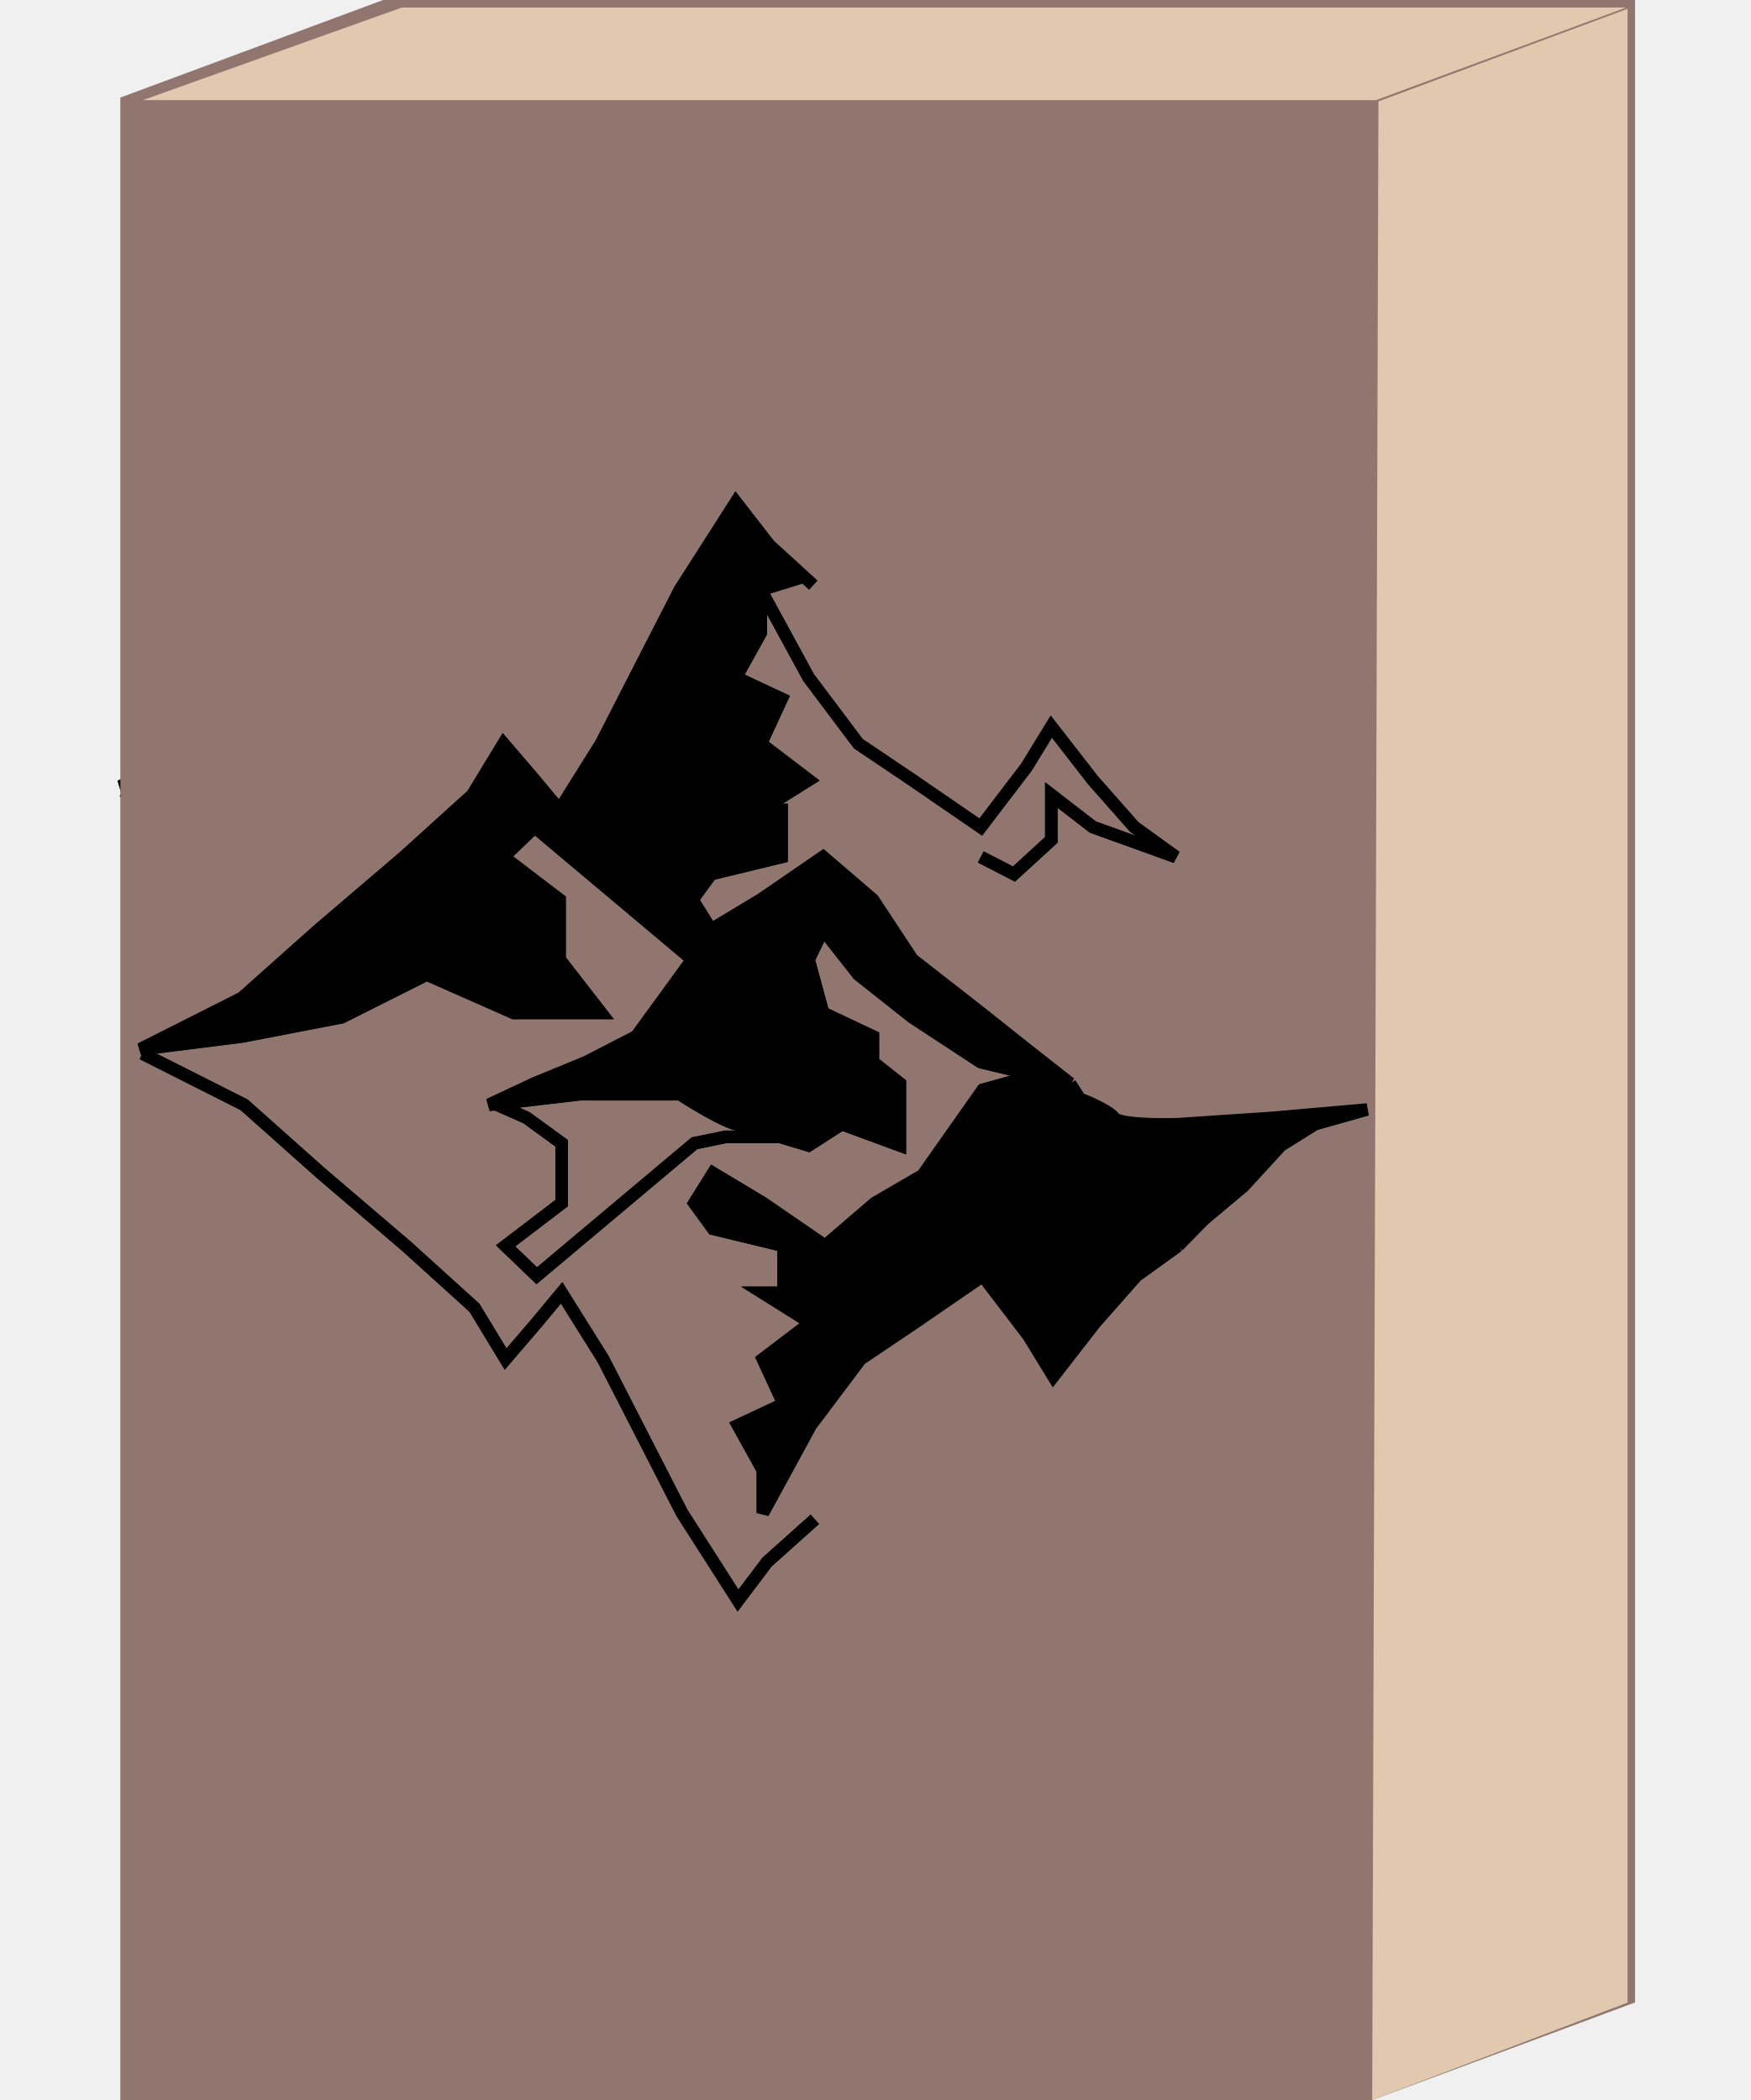
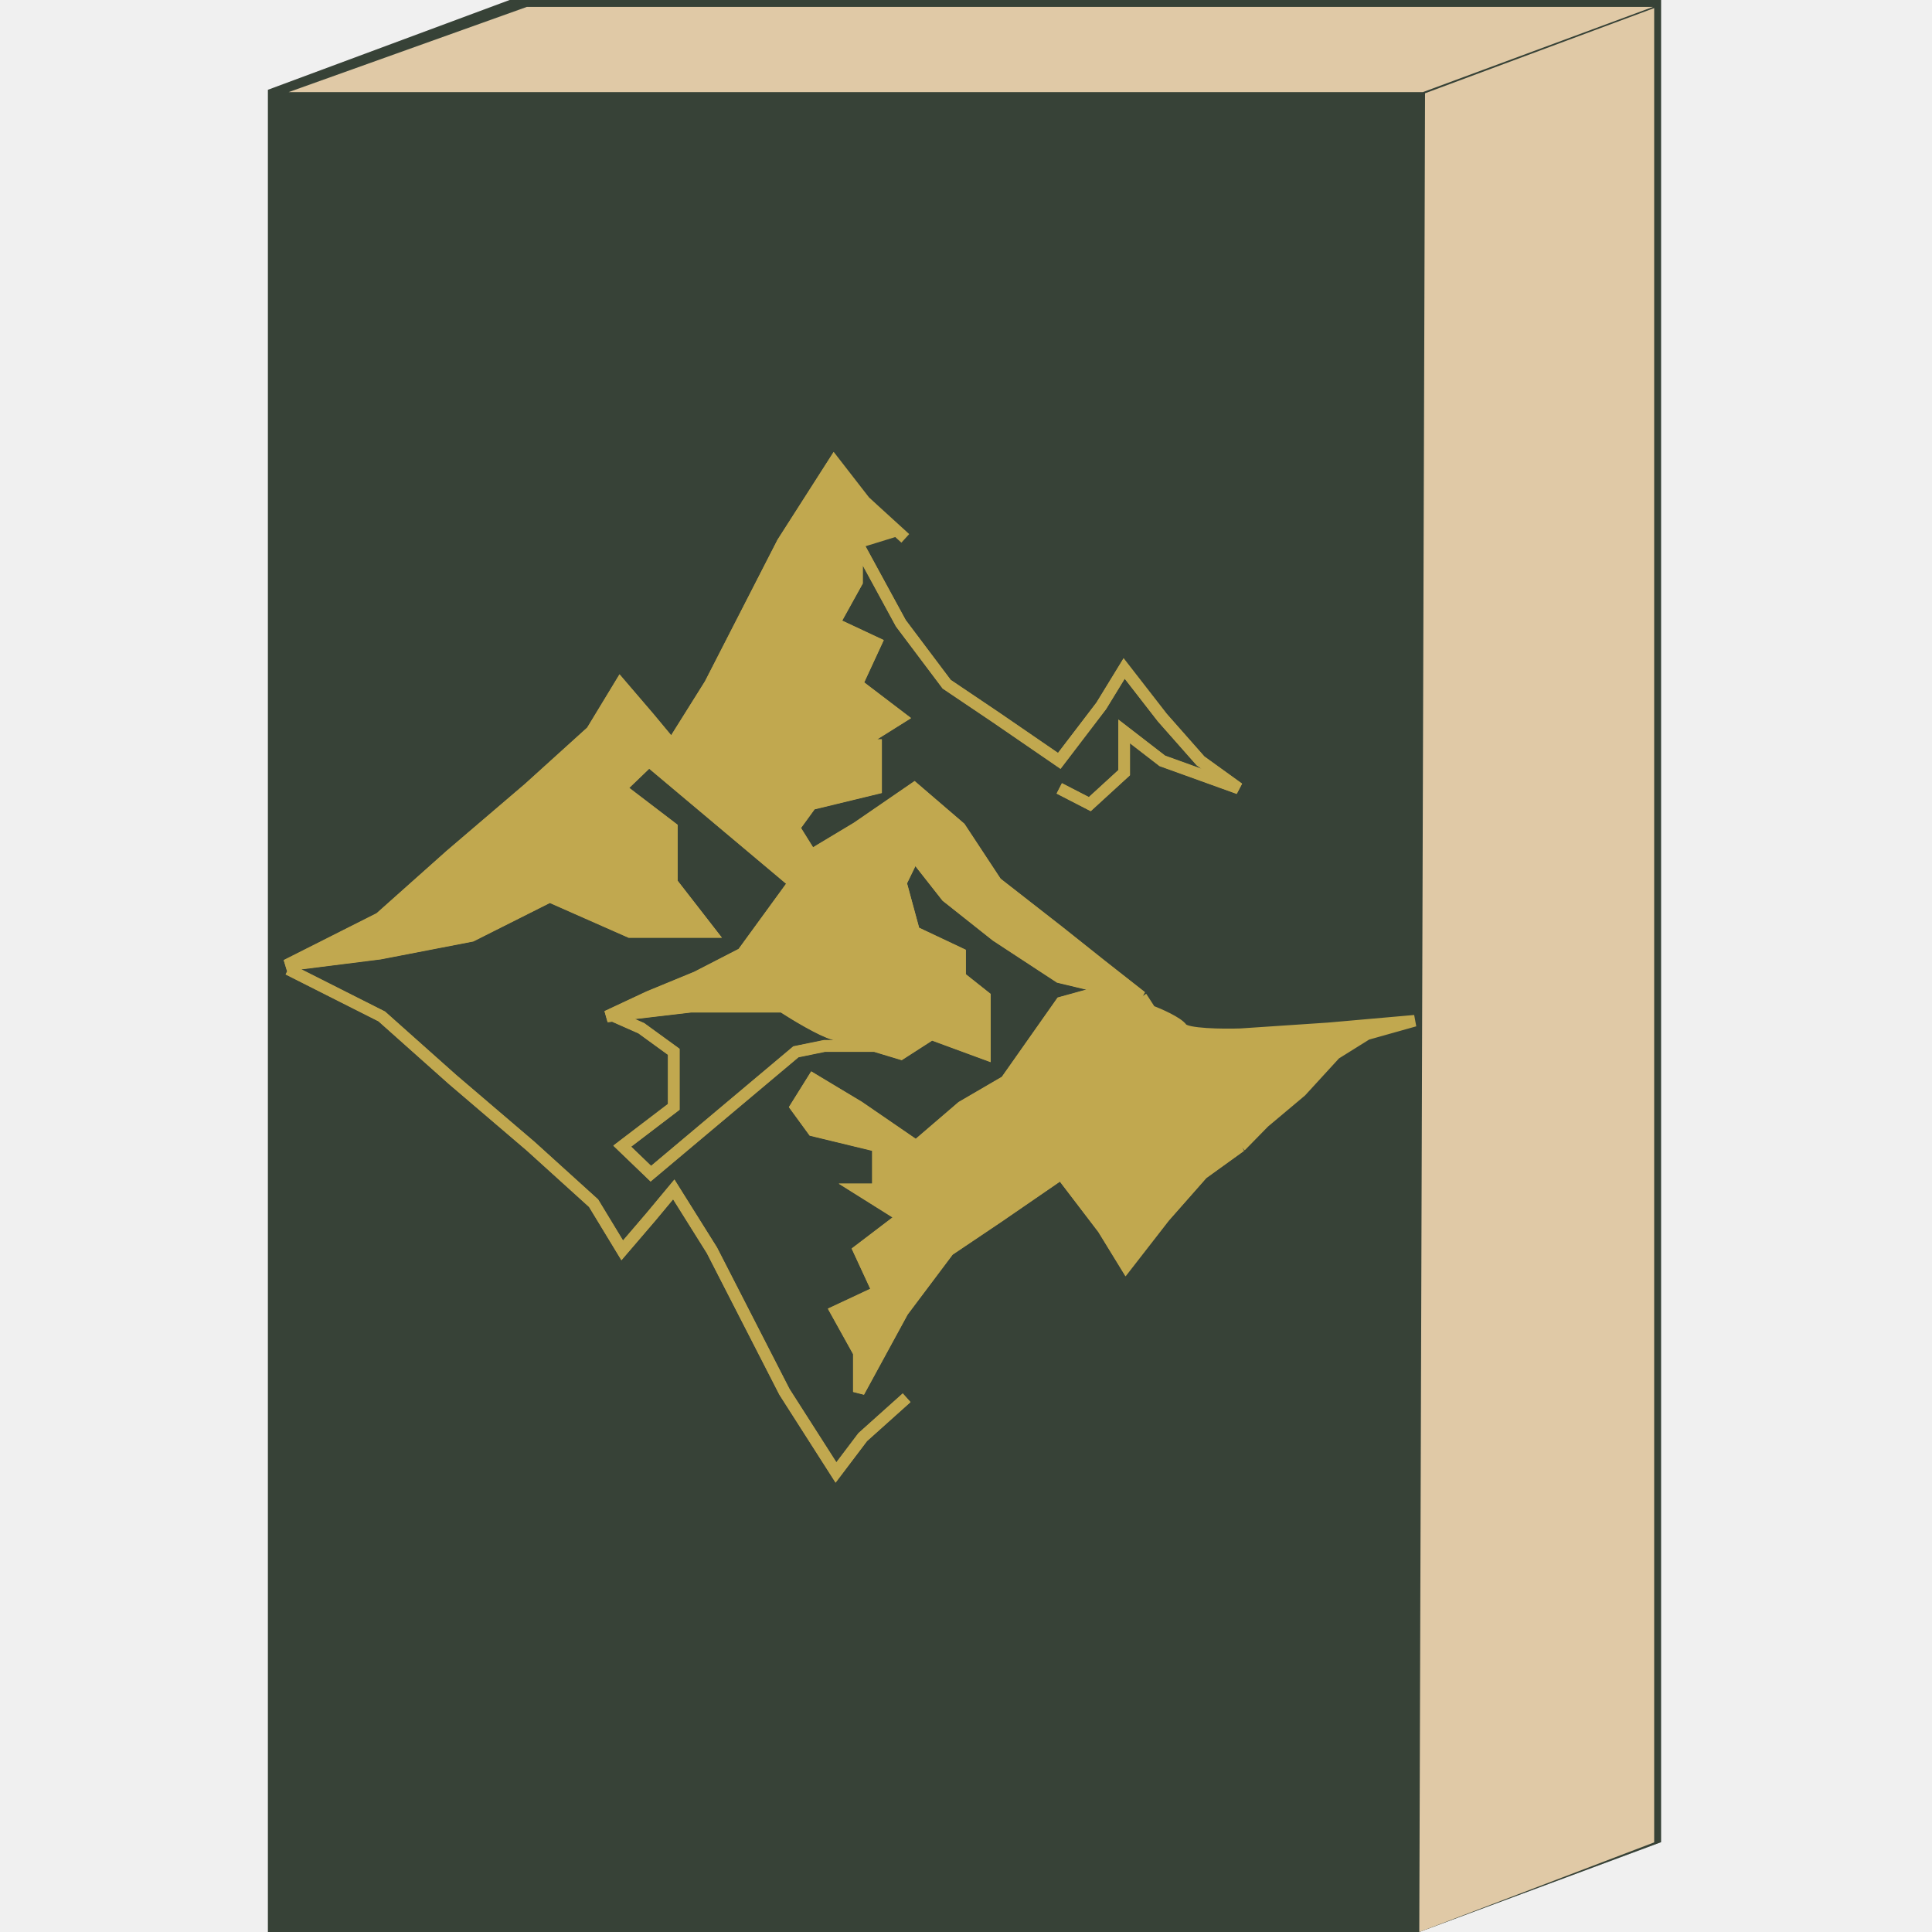
- <svg xmlns="http://www.w3.org/2000/svg" width="50" height="60" viewBox="0 0 607 839" fill="none">
-   <path d="M502 839H2V39L107 0H607V800L502 839Z" fill="#C4C4C4" />
-   <path d="M603.5 3H114.438L11 40H503.562L603.5 3Z" fill="white" />
-   <path d="M604 800.093V3.5L504.5 40.5L502 839L604 800.093Z" fill="white" />
-   <path d="M221.884 126.964L244.718 91.25L258.25 108.672L271.781 121.738L254.867 126.964V144.386L244.718 162.679L263.324 171.389L254.867 189.682L274.318 204.49L254.867 216.686H263.324V235.849L234.57 242.818L226.959 253.271L234.57 265.466L254.867 253.271L280.238 235.849L300.535 253.271L316.604 277.661L344.512 299.438L363.118 314.247L378.536 326.346L380.878 328.184L384.888 334.375C388.731 335.833 396.903 339.424 398.845 342.121C400.786 344.818 416.994 344.987 424.854 344.734L463.772 342.121L502 338.75L480.762 344.734L466.806 353.445L451.636 370L435.252 383.75L424.854 394.386L407.94 406.581L391.026 425.745L374.112 447.522L363.963 430.971L345.358 406.581L317.449 425.745L295.461 440.553L275.164 467.557L255.713 503.271V485.849L245.564 467.557L264.17 458.846L255.713 440.553L275.164 425.745L255.713 413.55H264.17V394.386L235.416 387.417L227.804 376.964L235.416 364.769L255.713 376.964L281.084 394.386L301.381 376.964L320.832 365.64L345.358 330.797L366.876 324.83L344.512 319.473L316.604 301.18L294.615 283.759L280.238 265.466L274.318 277.661L280.238 299.438L300.535 309.02V319.473L311.529 328.184V353.445L287.85 344.734L274.318 353.445C271.409 352.557 267.19 351.279 262.785 349.961C255.666 347.83 248.062 345.595 244.718 344.734C239.306 343.341 227.24 336.023 221.884 332.539H181.29L144.079 336.895L162.685 328.184L183.827 319.473L204.124 309.02L226.959 277.661L162.685 223.654L149.999 235.849L172.833 253.271V277.661L189.747 299.438H154.228L118.708 283.759L84.034 301.18L43.44 309.02L2 314.247L43.44 293.341L74.731 265.466L109.405 235.849L137.313 210.588L149.999 189.682L162.685 204.49L172.833 216.686L189.747 189.682L221.884 126.964Z" fill="black" />
-   <path d="M380.878 328.184L344.512 319.473L316.604 301.18L294.615 283.759L280.238 265.466L274.318 277.661L280.238 299.438L300.535 309.02V319.473L311.529 328.184V353.445L287.85 344.734L274.318 353.445C266.707 351.122 250.131 346.128 244.718 344.734C239.306 343.341 227.24 336.023 221.884 332.539H181.29L144.079 336.895L162.685 328.184L183.827 319.473L204.124 309.02L226.959 277.661L162.685 223.654L149.999 235.849L172.833 253.271V277.661L189.747 299.438H154.228L118.708 283.759L84.034 301.18L43.44 309.02L2 314.247L43.44 293.341L74.731 265.466L109.405 235.849L137.313 210.588L149.999 189.682L162.685 204.49L172.833 216.686L189.747 189.682L221.884 126.964L244.718 91.25L258.25 108.672L271.781 121.738L254.867 126.964M380.878 328.184L363.118 314.247L344.512 299.438L316.604 277.661L300.535 253.271L280.238 235.849L254.867 253.271L234.57 265.466L226.959 253.271L234.57 242.818L263.324 235.849V216.686H254.867L274.318 204.49L254.867 189.682L263.324 171.389L244.718 162.679L254.867 144.386V126.964M380.878 328.184L384.888 334.375C388.731 335.833 396.903 339.424 398.845 342.121C400.786 344.818 416.994 344.987 424.854 344.734L463.772 342.121L502 338.75L480.762 344.734L466.806 353.445L451.636 370L435.252 383.75L424.854 394.386M254.867 126.964L274.318 162.679L294.615 189.682L316.604 204.49L344.512 223.654L363.118 199.264L373.266 182.713L390.18 204.49L407.095 223.654L424.009 235.849L390.18 223.654L373.266 210.588V228.881L358.043 242.818L344.512 235.849M2.846 315.989L44.285 336.895L75.577 364.769L110.251 394.386L138.159 419.647L150.845 440.553L163.53 425.745L173.679 413.55L190.593 440.553L222.73 503.271L245.564 538.985L257.404 523.306L276.855 505.884M379.186 326.442L367.346 324.699L345.358 330.797L320.832 365.64L301.381 376.964L281.084 394.386L255.713 376.964L235.416 364.769L227.804 376.964L235.416 387.417L264.17 394.386V413.55H255.713L275.164 425.745L255.713 440.553L264.17 458.846L245.564 467.557L255.713 485.849V503.271L275.164 467.557L295.461 440.553L317.449 425.745L345.358 406.581L363.963 430.971L374.112 447.522L391.026 425.745L407.94 406.581L424.854 394.386M424.854 394.386L391.026 406.581L374.112 419.647V401.355L358.889 387.417L345.358 394.386M147.462 336.895L159.302 342.121L173.679 352.574V376.964L150.845 394.386L163.53 406.581L227.804 352.574L240.49 349.961H264.17" stroke="black" stroke-width="5" />
-   <path d="M344.512 235.732L358.043 242.7L373.266 228.763V210.47L390.18 223.537L424.009 235.732L407.095 223.537L390.18 204.373L373.266 182.596L363.118 199.146L344.512 223.537L316.604 204.373L294.615 189.564L274.318 162.561L254.867 126.847V144.268L244.718 162.561L263.324 171.272L254.867 189.564L274.318 204.373L254.867 216.568H263.324V235.732L234.57 242.7L226.959 253.153L234.57 265.348L254.867 253.153L280.238 235.732L300.535 253.153L316.604 277.544L344.512 299.321L363.118 314.129L380.878 328.066L344.512 319.355L316.604 301.063L294.615 283.641L280.238 265.348L274.318 277.544L280.238 299.321L300.535 308.902V319.355L311.529 328.066V353.328L287.85 344.617L274.318 353.328C266.707 351.005 250.131 346.01 244.718 344.617C239.306 343.223 227.24 335.906 221.884 332.422H181.29L144.079 336.777L162.685 328.066L183.827 319.355L204.124 308.902L226.959 277.544L162.685 223.537L149.999 235.732L172.833 253.153V277.544L189.747 299.321H154.228L118.708 283.641L84.034 301.063L43.44 308.902L2 314.129L43.44 293.223L74.731 265.348L109.405 235.732L137.313 210.47L149.999 189.564L162.685 204.373L172.833 216.568L189.747 189.564L221.884 126.847L244.718 91.132L258.25 108.554L276.272 125M2.846 315.871L44.285 336.777L75.577 364.652L110.251 394.268L138.159 419.53L150.845 440.436L163.53 425.627L173.679 413.432L190.593 440.436L222.73 503.153L245.564 538.868L257.404 523.188L276.855 505.767M379.186 326.324L367.346 324.582L345.358 330.679L320.832 365.523L301.381 376.847L281.084 394.268L255.713 376.847L235.416 364.652L227.804 376.847L235.416 387.3L264.17 394.268V413.432H255.713L275.164 425.627L255.713 440.436L264.17 458.728L245.564 467.439L255.713 485.732V503.153L275.164 467.439L295.461 440.436L317.449 425.627L345.358 406.463L363.963 430.854L374.112 447.404L391.026 425.627L407.94 406.463L424.854 394.268L391.026 406.463L374.112 419.53V401.237L358.889 387.3L345.358 394.268M147.462 336.777L159.302 342.003L173.679 352.456V376.847L150.845 394.268L163.53 406.463L227.804 352.456L240.49 349.843H264.17" stroke="black" stroke-width="5" />
-   <path d="M502 839H2V39L107 0H607V800L502 839Z" fill="#90766E" />
-   <path d="M603.5 3H114.438L11 40H503.562L603.5 3Z" fill="#E0C9AF" />
-   <path d="M604 800.093V3.5L504.5 40.5L502 839L604 800.093Z" fill="#E0C9AF" />
-   <path d="M225.487 235.725L247.864 200.725L261.125 217.798L274.386 230.603L257.81 235.725V252.798L247.864 270.725L266.098 279.262L257.81 297.188L276.872 311.701L257.81 323.652H266.098V342.432L237.919 349.262L230.459 359.505L237.919 371.457L257.81 359.505L282.673 342.432L302.565 359.505L318.312 383.408L345.662 404.749L363.895 419.262L379.005 431.119L381.3 432.92L385.231 438.987C388.997 440.417 397.005 443.936 398.908 446.579C400.811 449.222 416.694 449.387 424.397 449.14L462.536 446.579L500 443.275L479.187 449.14L465.51 457.676L450.643 473.9L434.587 487.375L424.397 497.798L407.821 509.749L391.246 528.53L374.67 549.871L364.724 533.652L346.491 509.749L319.14 528.53L297.592 543.042L277.701 569.505L258.638 604.505V587.432L248.693 569.505L266.926 560.969L258.638 543.042L277.701 528.53L258.638 516.579H266.926V497.798L238.747 490.969L231.288 480.725L238.747 468.774L258.638 480.725L283.502 497.798L303.393 480.725L322.456 469.627L346.491 435.481L367.578 429.633L345.662 424.384L318.312 406.457L296.763 389.384L282.673 371.457L276.872 383.408L282.673 404.749L302.565 414.14V424.384L313.339 432.92V457.676L290.133 449.14L276.872 457.676C274.021 456.806 269.886 455.553 265.569 454.262C258.593 452.174 251.141 449.983 247.864 449.14C242.56 447.774 230.736 440.603 225.487 437.188H185.704L149.238 441.457L167.471 432.92L188.191 424.384L208.082 414.14L230.459 383.408L167.471 330.481L155.039 342.432L177.417 359.505V383.408L193.992 404.749H159.183L124.374 389.384L90.393 406.457L50.611 414.14L10 419.262L50.611 398.774L81.276 371.457L115.257 342.432L142.607 317.676L155.039 297.188L167.471 311.701L177.417 323.652L193.992 297.188L225.487 235.725Z" fill="black" />
-   <path d="M381.3 432.92L345.662 424.384L318.312 406.457L296.763 389.384L282.673 371.457L276.872 383.408L282.673 404.749L302.565 414.14V424.384L313.339 432.92V457.676L290.133 449.14L276.872 457.676C269.413 455.4 253.168 450.505 247.864 449.14C242.56 447.774 230.736 440.603 225.487 437.188H185.704L149.238 441.457L167.471 432.92L188.191 424.384L208.082 414.14L230.459 383.408L167.471 330.481L155.039 342.432L177.417 359.505V383.408L193.992 404.749H159.183L124.374 389.384L90.393 406.457L50.611 414.14L10 419.262L50.611 398.774L81.276 371.457L115.257 342.432L142.607 317.676L155.039 297.188L167.471 311.701L177.417 323.652L193.992 297.188L225.487 235.725L247.864 200.725L261.125 217.798L274.386 230.603L257.81 235.725M381.3 432.92L363.895 419.262L345.662 404.749L318.312 383.408L302.565 359.505L282.673 342.432L257.81 359.505L237.919 371.457L230.459 359.505L237.919 349.262L266.098 342.432V323.652H257.81L276.872 311.701L257.81 297.188L266.098 279.262L247.864 270.725L257.81 252.798V235.725M381.3 432.92L385.231 438.987C388.997 440.417 397.005 443.936 398.908 446.579C400.811 449.222 416.694 449.387 424.397 449.14L462.536 446.579L500 443.275L479.187 449.14L465.51 457.676L450.643 473.9L434.587 487.375L424.397 497.798M257.81 235.725L276.872 270.725L296.763 297.188L318.312 311.701L345.662 330.481L363.895 306.579L373.841 290.359L390.417 311.701L406.993 330.481L423.569 342.432L390.417 330.481L373.841 317.676V335.603L358.923 349.262L345.662 342.432M10.829 420.969L51.44 441.457L82.105 468.774L116.086 497.798L143.436 522.554L155.868 543.042L168.3 528.53L178.245 516.579L194.821 543.042L226.315 604.505L248.693 639.505L260.296 624.14L279.358 607.066M379.642 431.213L368.039 429.505L346.491 435.481L322.456 469.627L303.393 480.725L283.502 497.798L258.638 480.725L238.747 468.774L231.288 480.725L238.747 490.969L266.926 497.798V516.579H258.638L277.701 528.53L258.638 543.042L266.926 560.969L248.693 569.505L258.638 587.432V604.505L277.701 569.505L297.592 543.042L319.14 528.53L346.491 509.749L364.724 533.652L374.67 549.871L391.246 528.53L407.821 509.749L424.397 497.798M424.397 497.798L391.246 509.749L374.67 522.554V504.627L359.751 490.969L346.491 497.798M152.553 441.457L164.156 446.579L178.245 456.823V480.725L155.868 497.798L168.3 509.749L231.288 456.823L243.72 454.262H266.926" stroke="black" stroke-width="5" />
-   <path d="M381.3 432.805L367.578 429.518L368.039 429.39L379.005 431.004L381.3 432.805Z" fill="black" />
-   <path d="M345.662 342.317L358.923 349.146L373.841 335.488V317.561L390.417 330.366L423.569 342.317L406.993 330.366L390.417 311.585L373.841 290.244L363.895 306.463L345.662 330.366L318.312 311.585L296.763 297.073L276.872 270.61L257.81 235.61V252.683L247.864 270.61L266.098 279.146L257.81 297.073L276.872 311.585L257.81 323.537H266.098V342.317L237.919 349.146L230.459 359.39L237.919 371.341L257.81 359.39L282.673 342.317L302.565 359.39L318.312 383.293L345.662 404.634L363.895 419.146L381.3 432.805L345.662 424.268L318.312 406.341L296.763 389.268L282.673 371.341L276.872 383.293L282.673 404.634L302.565 414.024V424.268L313.339 432.805V457.561L290.133 449.024L276.872 457.561C269.413 455.285 253.168 450.39 247.864 449.024C242.56 447.659 230.736 440.488 225.487 437.073H185.704L149.238 441.341L167.471 432.805L188.191 424.268L208.082 414.024L230.459 383.293L167.471 330.366L155.039 342.317L177.417 359.39V383.293L193.992 404.634H159.183L124.374 389.268L90.393 406.341L50.611 414.024L10 419.146L50.611 398.659L81.276 371.341L115.257 342.317L142.607 317.561L155.039 297.073L167.471 311.585L177.417 323.537L193.992 297.073L225.487 235.61L247.864 200.61L261.125 217.683L278.786 233.8M10.829 420.854L51.44 441.341L82.105 468.659L116.086 497.683L143.436 522.439L155.868 542.927L168.3 528.415L178.245 516.463L194.821 542.927L226.315 604.39L248.693 639.39L260.296 624.024L279.358 606.951M379.642 431.098L368.039 429.39L346.491 435.366L322.456 469.512L303.393 480.61L283.502 497.683L258.638 480.61L238.747 468.659L231.288 480.61L238.747 490.854L266.926 497.683V516.463H258.638L277.701 528.415L258.638 542.927L266.926 560.854L248.693 569.39L258.638 587.317V604.39L277.701 569.39L297.592 542.927L319.14 528.415L346.491 509.634L364.724 533.537L374.67 549.756L391.246 528.415L407.821 509.634L424.397 497.683L391.246 509.634L374.67 522.439V504.512L359.751 490.854L346.491 497.683M152.553 441.341L164.156 446.463L178.245 456.707V480.61L155.868 497.683L168.3 509.634L231.288 456.707L243.72 454.146H266.926" stroke="black" stroke-width="5" />
+ <svg xmlns="http://www.w3.org/2000/svg" width="50" height="50" viewBox="0 0 50 50" fill="none">
+   <path d="M36.731 50H6.934V2.324L13.191 0H42.988V47.676L36.731 50Z" fill="#C4C4C4" />
+   <path d="M42.78 0.179H13.634L7.47 2.384H36.824L42.78 0.179Z" fill="white" />
+   <path d="M42.81 47.681V0.209L36.88 2.414L36.731 50L42.81 47.681Z" fill="white" />
+   <path d="M36.731 50H6.934V2.324L13.191 0H42.988V47.676L36.731 50Z" fill="#374237" />
+   <path d="M42.78 0.179H13.634L7.47 2.384H36.824L42.78 0.179Z" fill="#E0C9A6" />
+   <path d="M42.81 47.681V0.209L36.88 2.414L36.731 50L42.81 47.681Z" fill="#E0C9A6" />
+   <path d="M20.252 14.048L21.586 11.962L22.376 12.98L23.166 13.743L22.178 14.048V15.065L21.586 16.134L22.672 16.642L22.178 17.711L23.314 18.576L22.178 19.288H22.672V20.407L20.993 20.814L20.549 21.425L20.993 22.137L22.178 21.425L23.66 20.407L24.846 21.425L25.784 22.849L27.414 24.121L28.501 24.986L29.401 25.692L29.538 25.8L29.772 26.161C29.997 26.247 30.474 26.456 30.587 26.614C30.701 26.771 31.647 26.781 32.106 26.766L34.379 26.614L36.612 26.417L35.371 26.766L34.556 27.275L33.67 28.242L32.714 29.045L32.106 29.666L31.118 30.378L30.131 31.498L29.143 32.769L28.55 31.803L27.463 30.378L25.834 31.498L24.549 32.362L23.364 33.94L22.228 36.025V35.008L21.635 33.94L22.722 33.431L22.228 32.362L23.364 31.498L22.228 30.785H22.722V29.666L21.043 29.259L20.598 28.649L21.043 27.936L22.228 28.649L23.71 29.666L24.895 28.649L26.031 27.987L27.463 25.952L28.72 25.604L27.414 25.291L25.784 24.223L24.5 23.205L23.66 22.137L23.314 22.849L23.66 24.121L24.846 24.681V25.291L25.488 25.8V27.275L24.105 26.766L23.314 27.275C23.145 27.223 22.898 27.149 22.641 27.072C22.225 26.947 21.781 26.817 21.586 26.766C21.27 26.685 20.565 26.258 20.252 26.054H17.881L15.708 26.308L16.795 25.8L18.03 25.291L19.215 24.681L20.549 22.849L16.795 19.695L16.054 20.407L17.387 21.425V22.849L18.375 24.121H16.301L14.226 23.205L12.201 24.223L9.831 24.681L7.41 24.986L9.831 23.765L11.658 22.137L13.683 20.407L15.313 18.932L16.054 17.711L16.795 18.576L17.387 19.288L18.375 17.711L20.252 14.048Z" fill="#C1A84F" />
+   <path d="M29.538 25.8L27.414 25.291L25.784 24.223L24.5 23.205L23.66 22.137L23.314 22.849L23.66 24.121L24.846 24.681V25.291L25.488 25.8V27.275L24.105 26.766L23.314 27.275C22.87 27.139 21.902 26.848 21.586 26.766C21.27 26.685 20.565 26.258 20.252 26.054H17.881L15.708 26.308L16.795 25.8L18.03 25.291L19.215 24.681L20.549 22.849L16.795 19.695L16.054 20.407L17.387 21.425V22.849L18.375 24.121H16.301L14.226 23.205L12.201 24.223L9.831 24.681L7.41 24.986L9.831 23.765L11.658 22.137L13.683 20.407L15.313 18.932L16.054 17.711L16.795 18.576L17.387 19.288L18.375 17.711L20.252 14.048L21.586 11.962L22.376 12.98L23.166 13.743L22.178 14.048M29.538 25.8L28.501 24.986L27.414 24.121L25.784 22.849L24.846 21.425L23.66 20.407L22.178 21.425L20.993 22.137L20.549 21.425L20.993 20.814L22.672 20.407V19.288H22.178L23.314 18.576L22.178 17.711L22.672 16.642L21.586 16.134L22.178 15.065V14.048M29.538 25.8L29.772 26.161C29.997 26.247 30.474 26.456 30.587 26.614C30.701 26.771 31.647 26.781 32.106 26.766L34.379 26.614L36.612 26.417L35.371 26.766L34.556 27.275L33.67 28.242L32.714 29.045L32.106 29.666M22.178 14.048L23.314 16.134L24.5 17.711L25.784 18.576L27.414 19.695L28.501 18.27L29.093 17.304L30.081 18.576L31.069 19.695L32.057 20.407L30.081 19.695L29.093 18.932V20L28.204 20.814L27.414 20.407M7.46 25.087L9.88 26.308L11.707 27.936L13.732 29.666L15.362 31.142L16.103 32.362L16.844 31.498L17.437 30.785L18.425 32.362L20.302 36.025L21.635 38.111L22.327 37.196L23.463 36.178M29.439 25.698L28.748 25.596L27.463 25.952L26.031 27.987L24.895 28.649L23.71 29.666L22.228 28.649L21.043 27.936L20.598 28.649L21.043 29.259L22.722 29.666V30.785H22.228L23.364 31.498L22.228 32.362L22.722 33.431L21.635 33.94L22.228 35.008V36.025L23.364 33.94L24.549 32.362L25.834 31.498L27.463 30.378L28.55 31.803L29.143 32.769L30.131 31.498L31.118 30.378L32.106 29.666M32.106 29.666L30.131 30.378L29.143 31.142V30.073L28.254 29.259L27.463 29.666M15.906 26.308L16.597 26.614L17.437 27.224V28.649L16.103 29.666L16.844 30.378L20.598 27.224L21.339 27.072H22.722" stroke="#C1A84F" stroke-width="0.3" />
+   <path d="M29.538 25.793L28.72 25.597L28.748 25.589L29.401 25.686L29.538 25.793Z" fill="#C1A84F" />
+   <path d="M27.414 20.4L28.204 20.807L29.093 19.993V18.925L30.081 19.688L32.057 20.4L31.069 19.688L30.081 18.569L29.093 17.297L28.501 18.264L27.414 19.688L25.784 18.569L24.5 17.704L23.314 16.127L22.178 14.041V15.059L21.586 16.127L22.672 16.636L22.178 17.704L23.314 18.569L22.178 19.281H22.672V20.4L20.993 20.807L20.549 21.418L20.993 22.13L22.178 21.418L23.66 20.4L24.846 21.418L25.784 22.842L27.414 24.114L28.501 24.979L29.538 25.793L27.414 25.284L25.784 24.216L24.5 23.198L23.66 22.13L23.314 22.842L23.66 24.114L24.846 24.674V25.284L25.488 25.793V27.268L24.105 26.759L23.314 27.268C22.87 27.133 21.902 26.841 21.586 26.759C21.27 26.678 20.565 26.251 20.252 26.047H17.881L15.708 26.302L16.795 25.793L18.03 25.284L19.215 24.674L20.549 22.842L16.795 19.688L16.054 20.4L17.387 21.418V22.842L18.375 24.114H16.301L14.226 23.198L12.201 24.216L9.831 24.674L7.41 24.979L9.831 23.758L11.658 22.13L13.683 20.4L15.313 18.925L16.054 17.704L16.795 18.569L17.387 19.281L18.375 17.704L20.252 14.041L21.586 11.955L22.376 12.973L23.429 13.933M7.46 25.081L9.88 26.302L11.707 27.93L13.732 29.659L15.362 31.135L16.103 32.356L16.844 31.491L17.437 30.779L18.425 32.356L20.302 36.019L21.635 38.104L22.327 37.189L23.463 36.171M29.439 25.691L28.748 25.589L27.463 25.945L26.031 27.98L24.895 28.642L23.71 29.659L22.228 28.642L21.043 27.93L20.598 28.642L21.043 29.252L22.722 29.659V30.779H22.228L23.364 31.491L22.228 32.356L22.722 33.424L21.635 33.933L22.228 35.001V36.019L23.364 33.933L24.549 32.356L25.834 31.491L27.463 30.372L28.55 31.796L29.143 32.763L30.131 31.491L31.118 30.372L32.106 29.659L30.131 30.372L29.143 31.135V30.066L28.254 29.252L27.463 29.659M15.906 26.302L16.597 26.607L17.437 27.217V28.642L16.103 29.659L16.844 30.372L20.598 27.217L21.339 27.065H22.722" stroke="#C1A84F" stroke-width="0.3" />
</svg>
